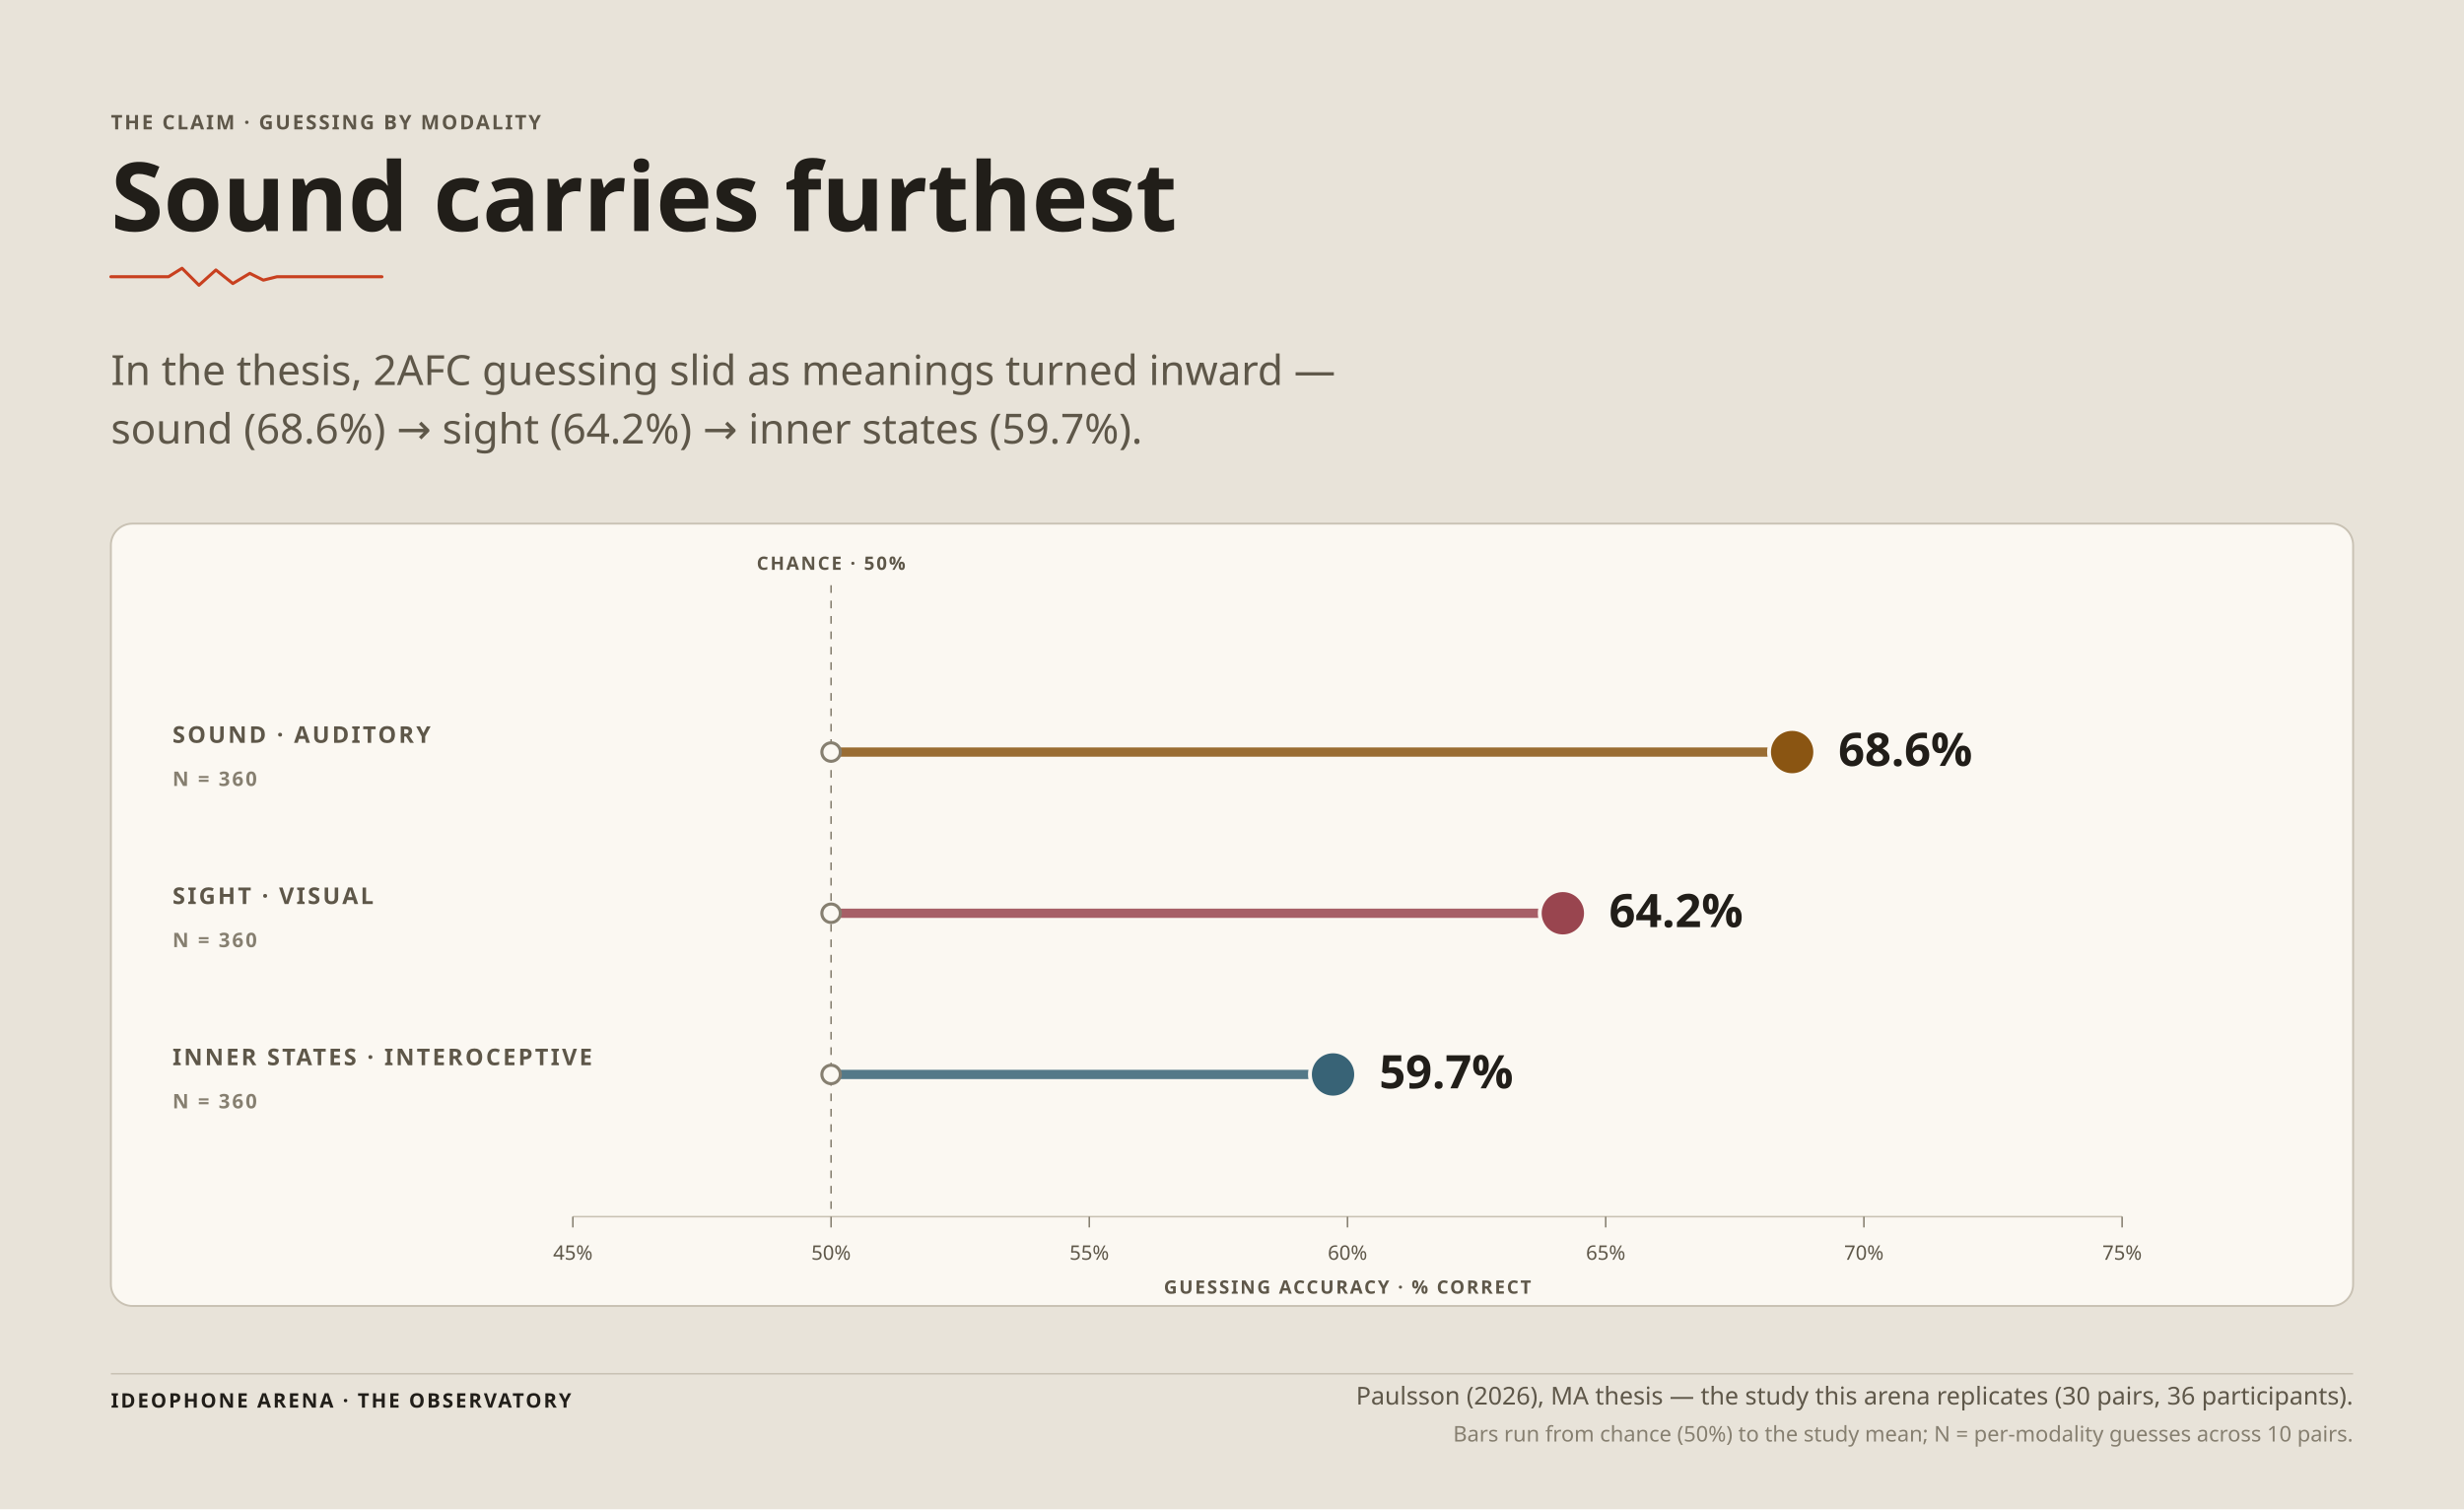
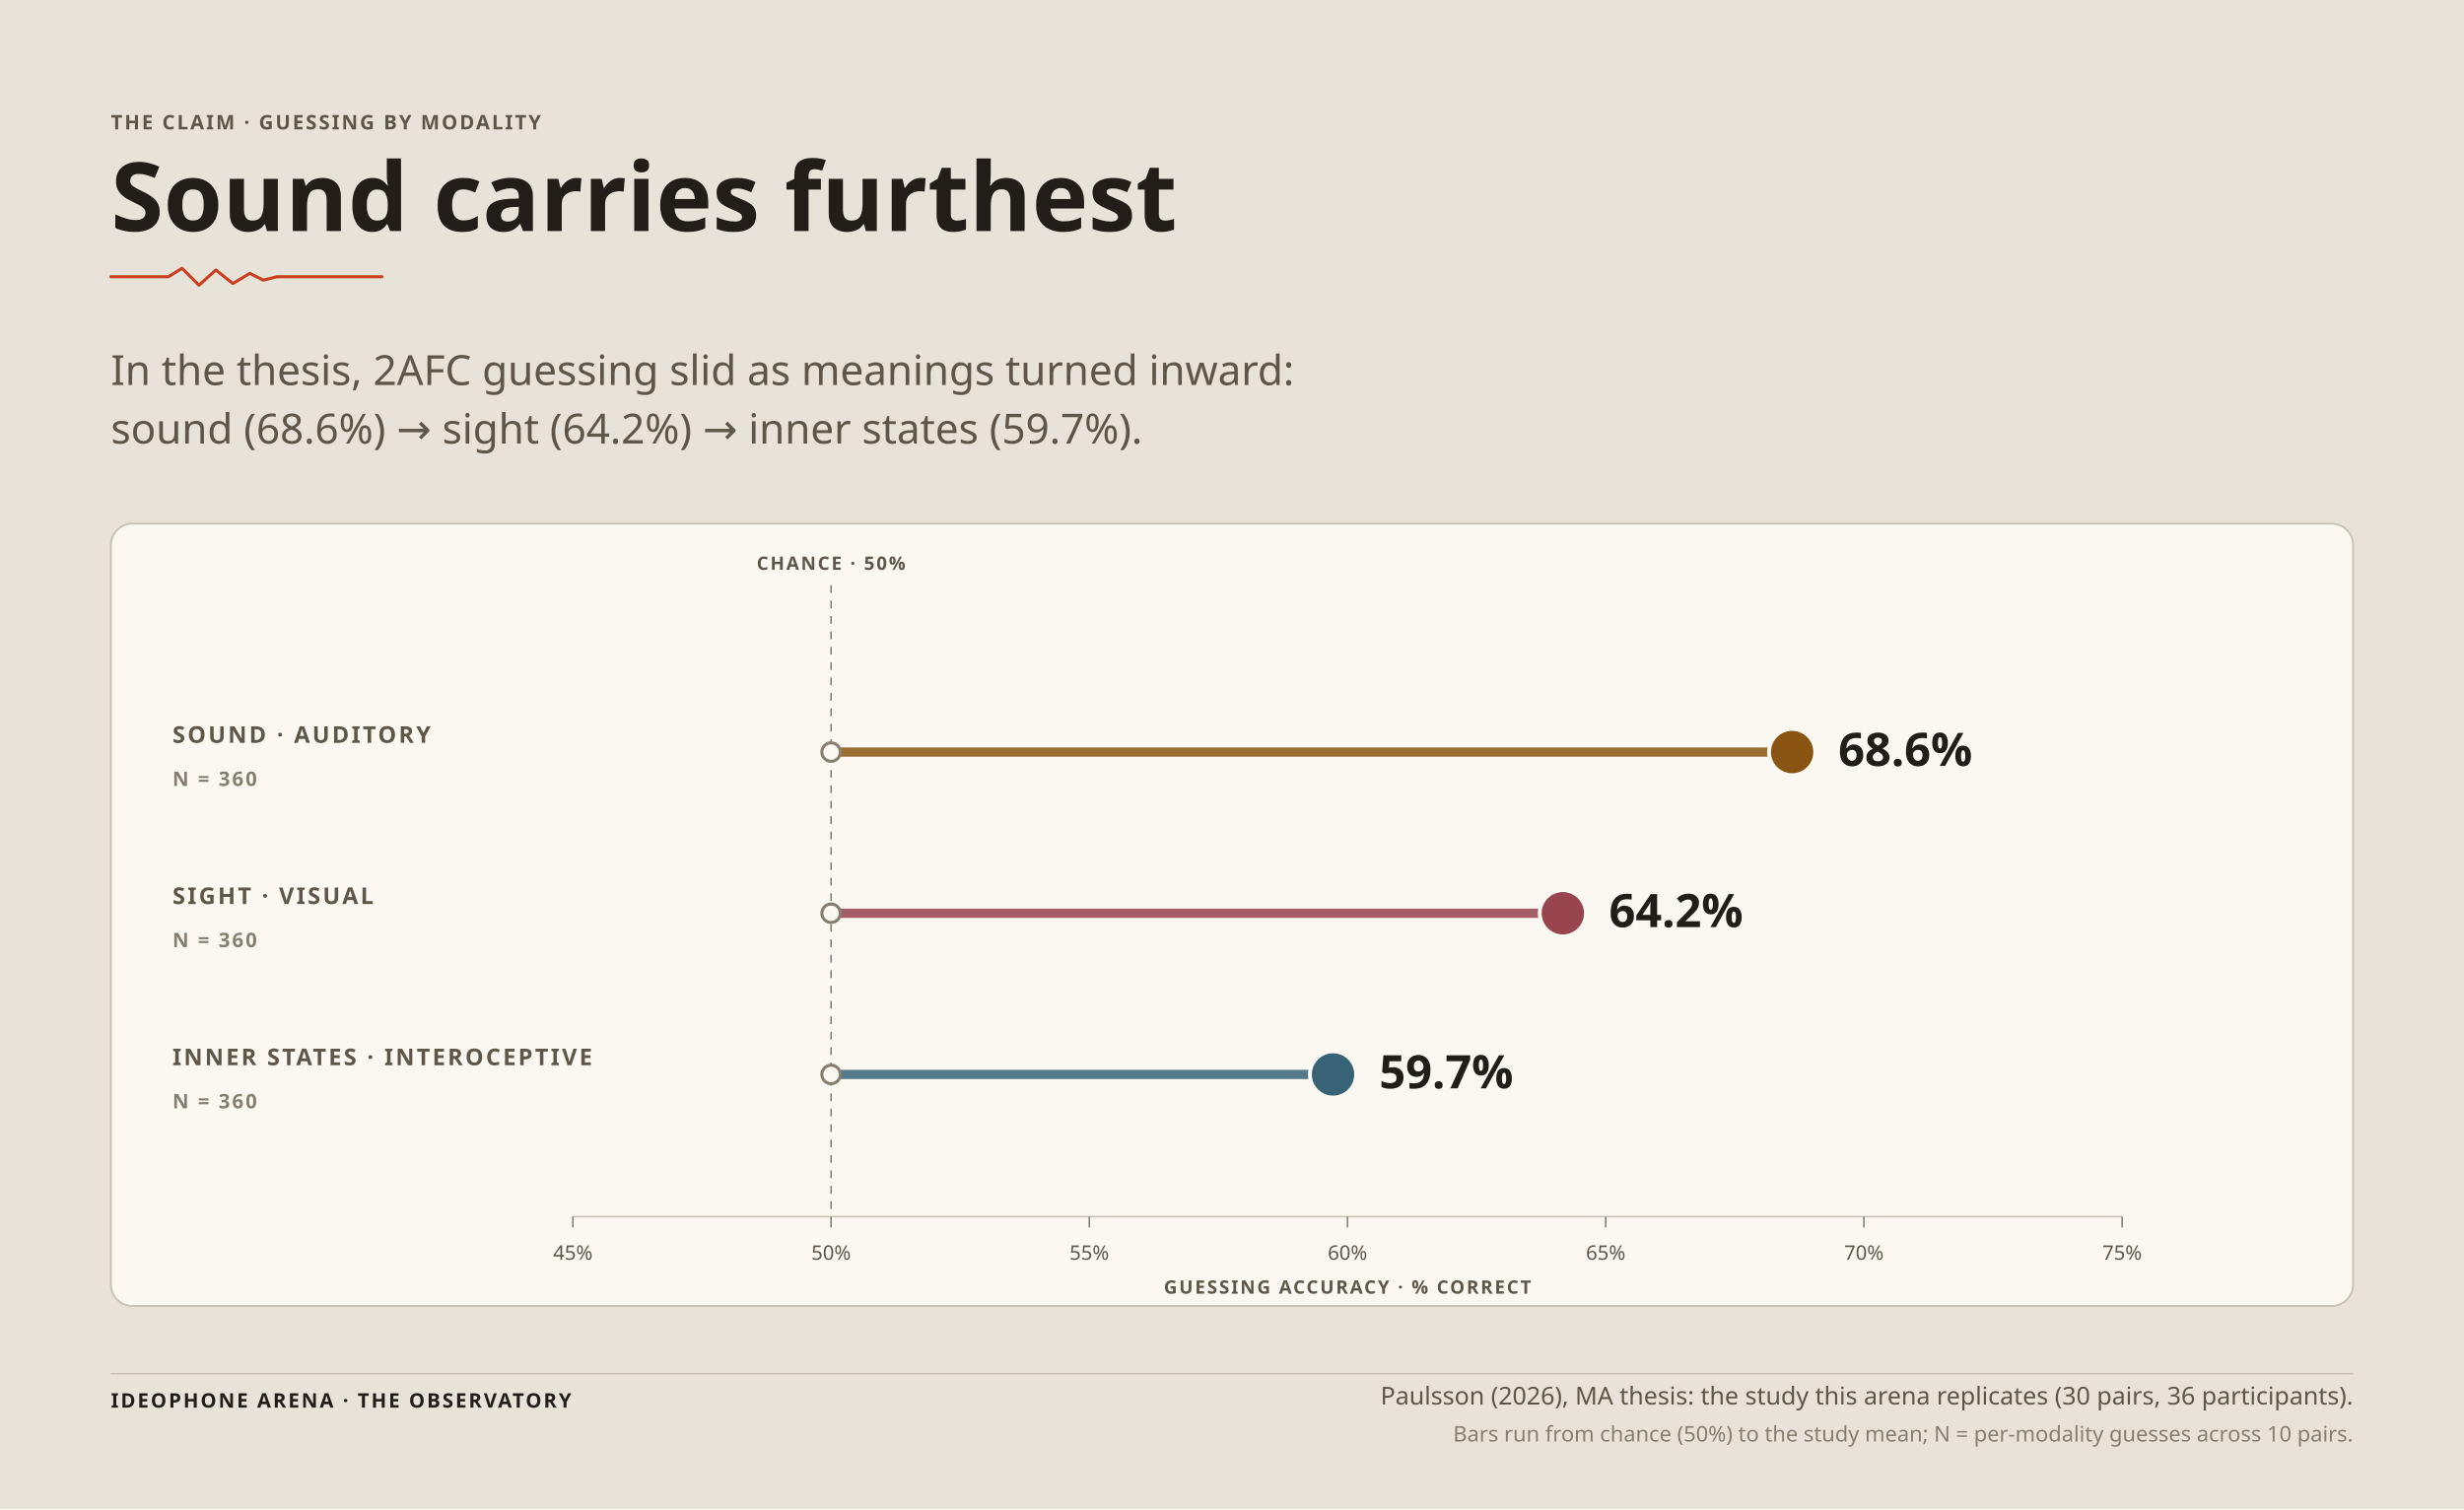
<svg xmlns="http://www.w3.org/2000/svg" width="1600" height="980" viewBox="0 0 1600 980">
  <rect width="1600" height="980" fill="#e8e3d9" />
  <text x="72" y="84" font-family="LINE Seed JP, sans-serif" font-size="13" font-weight="700" fill="#5e5749" text-anchor="start" letter-spacing="0.1em">THE CLAIM · GUESSING BY MODALITY</text>
  <text x="72" y="150" font-family="Zen Maru Gothic, sans-serif" font-size="62" font-weight="700" fill="#211e19" text-anchor="start">Sound carries furthest</text>
  <polyline points="72,179.7 109.4,179.7 118.2,174.2 129.2,185.2 140.2,175.3 151.2,184.1 162.2,177.5 171,181.9 179.8,179.7 248,179.7" fill="none" stroke="#c8401f" stroke-width="2" stroke-linejoin="round" stroke-linecap="round" />
-   <text x="72" y="250" font-family="LINE Seed JP, sans-serif" font-size="27" font-weight="400" fill="#5e5749" text-anchor="start">In the thesis, 2AFC guessing slid as meanings turned inward —</text>
+   <text x="72" y="250" font-family="LINE Seed JP, sans-serif" font-size="27" font-weight="400" fill="#5e5749" text-anchor="start">In the thesis, 2AFC guessing slid as meanings turned inward:</text>
  <text x="72" y="288" font-family="LINE Seed JP, sans-serif" font-size="27" font-weight="400" fill="#5e5749" text-anchor="start">sound (68.6%) → sight (64.2%) → inner states (59.7%).</text>
  <rect x="72" y="340" width="1456" height="508" rx="14" fill="#fbf8f2" stroke="#c9c2b4" stroke-width="1.25" />
  <line x1="539.667" y1="380" x2="539.667" y2="790" stroke="#867f70" stroke-dasharray="5 5" />
  <text x="539.667" y="370" font-family="LINE Seed JP, sans-serif" font-size="12" font-weight="700" fill="#5e5749" text-anchor="middle" letter-spacing="0.1em">CHANCE · 50%</text>
  <text x="112" y="482.333" font-family="LINE Seed JP, sans-serif" font-size="15" font-weight="700" fill="#5e5749" text-anchor="start" letter-spacing="0.1em">SOUND · AUDITORY</text>
  <text x="112" y="510.333" font-family="LINE Seed JP, sans-serif" font-size="13" font-weight="700" fill="#867f70" text-anchor="start" letter-spacing="0.1em">N = 360</text>
  <line x1="539.667" y1="488.333" x2="1163.722" y2="488.333" stroke="#8a5512" stroke-width="6" stroke-linecap="round" stroke-opacity="0.85" />
  <circle cx="539.667" cy="488.333" r="6" fill="#fbf8f2" stroke="#867f70" stroke-width="2" />
  <circle cx="1163.722" cy="488.333" r="15" fill="#8a5512" stroke="#fbf8f2" stroke-width="2.5" />
  <text x="1193.722" y="497.333" font-family="Zen Maru Gothic, sans-serif" font-size="30" font-weight="700" fill="#211e19" text-anchor="start">68.6%</text>
  <text x="112" y="587" font-family="LINE Seed JP, sans-serif" font-size="15" font-weight="700" fill="#5e5749" text-anchor="start" letter-spacing="0.1em">SIGHT · VISUAL</text>
  <text x="112" y="615" font-family="LINE Seed JP, sans-serif" font-size="13" font-weight="700" fill="#867f70" text-anchor="start" letter-spacing="0.1em">N = 360</text>
  <line x1="539.667" y1="593" x2="1014.834" y2="593" stroke="#99454f" stroke-width="6" stroke-linecap="round" stroke-opacity="0.85" />
  <circle cx="539.667" cy="593" r="6" fill="#fbf8f2" stroke="#867f70" stroke-width="2" />
  <circle cx="1014.834" cy="593" r="15" fill="#99454f" stroke="#fbf8f2" stroke-width="2.5" />
  <text x="1044.834" y="602" font-family="Zen Maru Gothic, sans-serif" font-size="30" font-weight="700" fill="#211e19" text-anchor="start">64.2%</text>
  <text x="112" y="691.667" font-family="LINE Seed JP, sans-serif" font-size="15" font-weight="700" fill="#5e5749" text-anchor="start" letter-spacing="0.1em">INNER STATES · INTEROCEPTIVE</text>
  <text x="112" y="719.667" font-family="LINE Seed JP, sans-serif" font-size="13" font-weight="700" fill="#867f70" text-anchor="start" letter-spacing="0.1em">N = 360</text>
  <line x1="539.667" y1="697.667" x2="865.611" y2="697.667" stroke="#386376" stroke-width="6" stroke-linecap="round" stroke-opacity="0.85" />
  <circle cx="539.667" cy="697.667" r="6" fill="#fbf8f2" stroke="#867f70" stroke-width="2" />
  <circle cx="865.611" cy="697.667" r="15" fill="#386376" stroke="#fbf8f2" stroke-width="2.5" />
  <text x="895.611" y="706.667" font-family="Zen Maru Gothic, sans-serif" font-size="30" font-weight="700" fill="#211e19" text-anchor="start">59.7%</text>
  <line x1="372" y1="790" x2="1378" y2="790" stroke="#c9c2b4" />
  <line x1="372" y1="790" x2="372" y2="797" stroke="#867f70" />
  <text x="372" y="818" font-family="LINE Seed JP, sans-serif" font-size="13" font-weight="400" fill="#5e5749" text-anchor="middle">45%</text>
  <line x1="539.667" y1="790" x2="539.667" y2="797" stroke="#867f70" />
  <text x="539.667" y="818" font-family="LINE Seed JP, sans-serif" font-size="13" font-weight="400" fill="#5e5749" text-anchor="middle">50%</text>
  <line x1="707.333" y1="790" x2="707.333" y2="797" stroke="#867f70" />
  <text x="707.333" y="818" font-family="LINE Seed JP, sans-serif" font-size="13" font-weight="400" fill="#5e5749" text-anchor="middle">55%</text>
  <line x1="875" y1="790" x2="875" y2="797" stroke="#867f70" />
  <text x="875" y="818" font-family="LINE Seed JP, sans-serif" font-size="13" font-weight="400" fill="#5e5749" text-anchor="middle">60%</text>
  <line x1="1042.667" y1="790" x2="1042.667" y2="797" stroke="#867f70" />
  <text x="1042.667" y="818" font-family="LINE Seed JP, sans-serif" font-size="13" font-weight="400" fill="#5e5749" text-anchor="middle">65%</text>
  <line x1="1210.333" y1="790" x2="1210.333" y2="797" stroke="#867f70" />
  <text x="1210.333" y="818" font-family="LINE Seed JP, sans-serif" font-size="13" font-weight="400" fill="#5e5749" text-anchor="middle">70%</text>
  <line x1="1378" y1="790" x2="1378" y2="797" stroke="#867f70" />
  <text x="1378" y="818" font-family="LINE Seed JP, sans-serif" font-size="13" font-weight="400" fill="#5e5749" text-anchor="middle">75%</text>
  <text x="875" y="840" font-family="LINE Seed JP, sans-serif" font-size="12" font-weight="700" fill="#5e5749" text-anchor="middle" letter-spacing="0.1em">GUESSING ACCURACY · % CORRECT</text>
  <line x1="72" y1="892" x2="1528" y2="892" stroke="#c9c2b4" />
  <text x="72" y="914" font-family="LINE Seed JP, sans-serif" font-size="13" font-weight="700" fill="#211e19" text-anchor="start" letter-spacing="0.1em">IDEOPHONE ARENA · THE OBSERVATORY</text>
-   <text x="1528" y="912" font-family="LINE Seed JP, sans-serif" font-size="16" font-weight="400" fill="#5e5749" text-anchor="end">Paulsson (2026), MA thesis — the study this arena replicates (30 pairs, 36 participants).</text>
+   <text x="1528" y="912" font-family="LINE Seed JP, sans-serif" font-size="16" font-weight="400" fill="#5e5749" text-anchor="end">Paulsson (2026), MA thesis: the study this arena replicates (30 pairs, 36 participants).</text>
  <text x="1528" y="936" font-family="LINE Seed JP, sans-serif" font-size="14" font-weight="400" fill="#867f70" text-anchor="end">Bars run from chance (50%) to the study mean; N = per-modality guesses across 10 pairs.</text>
</svg>
